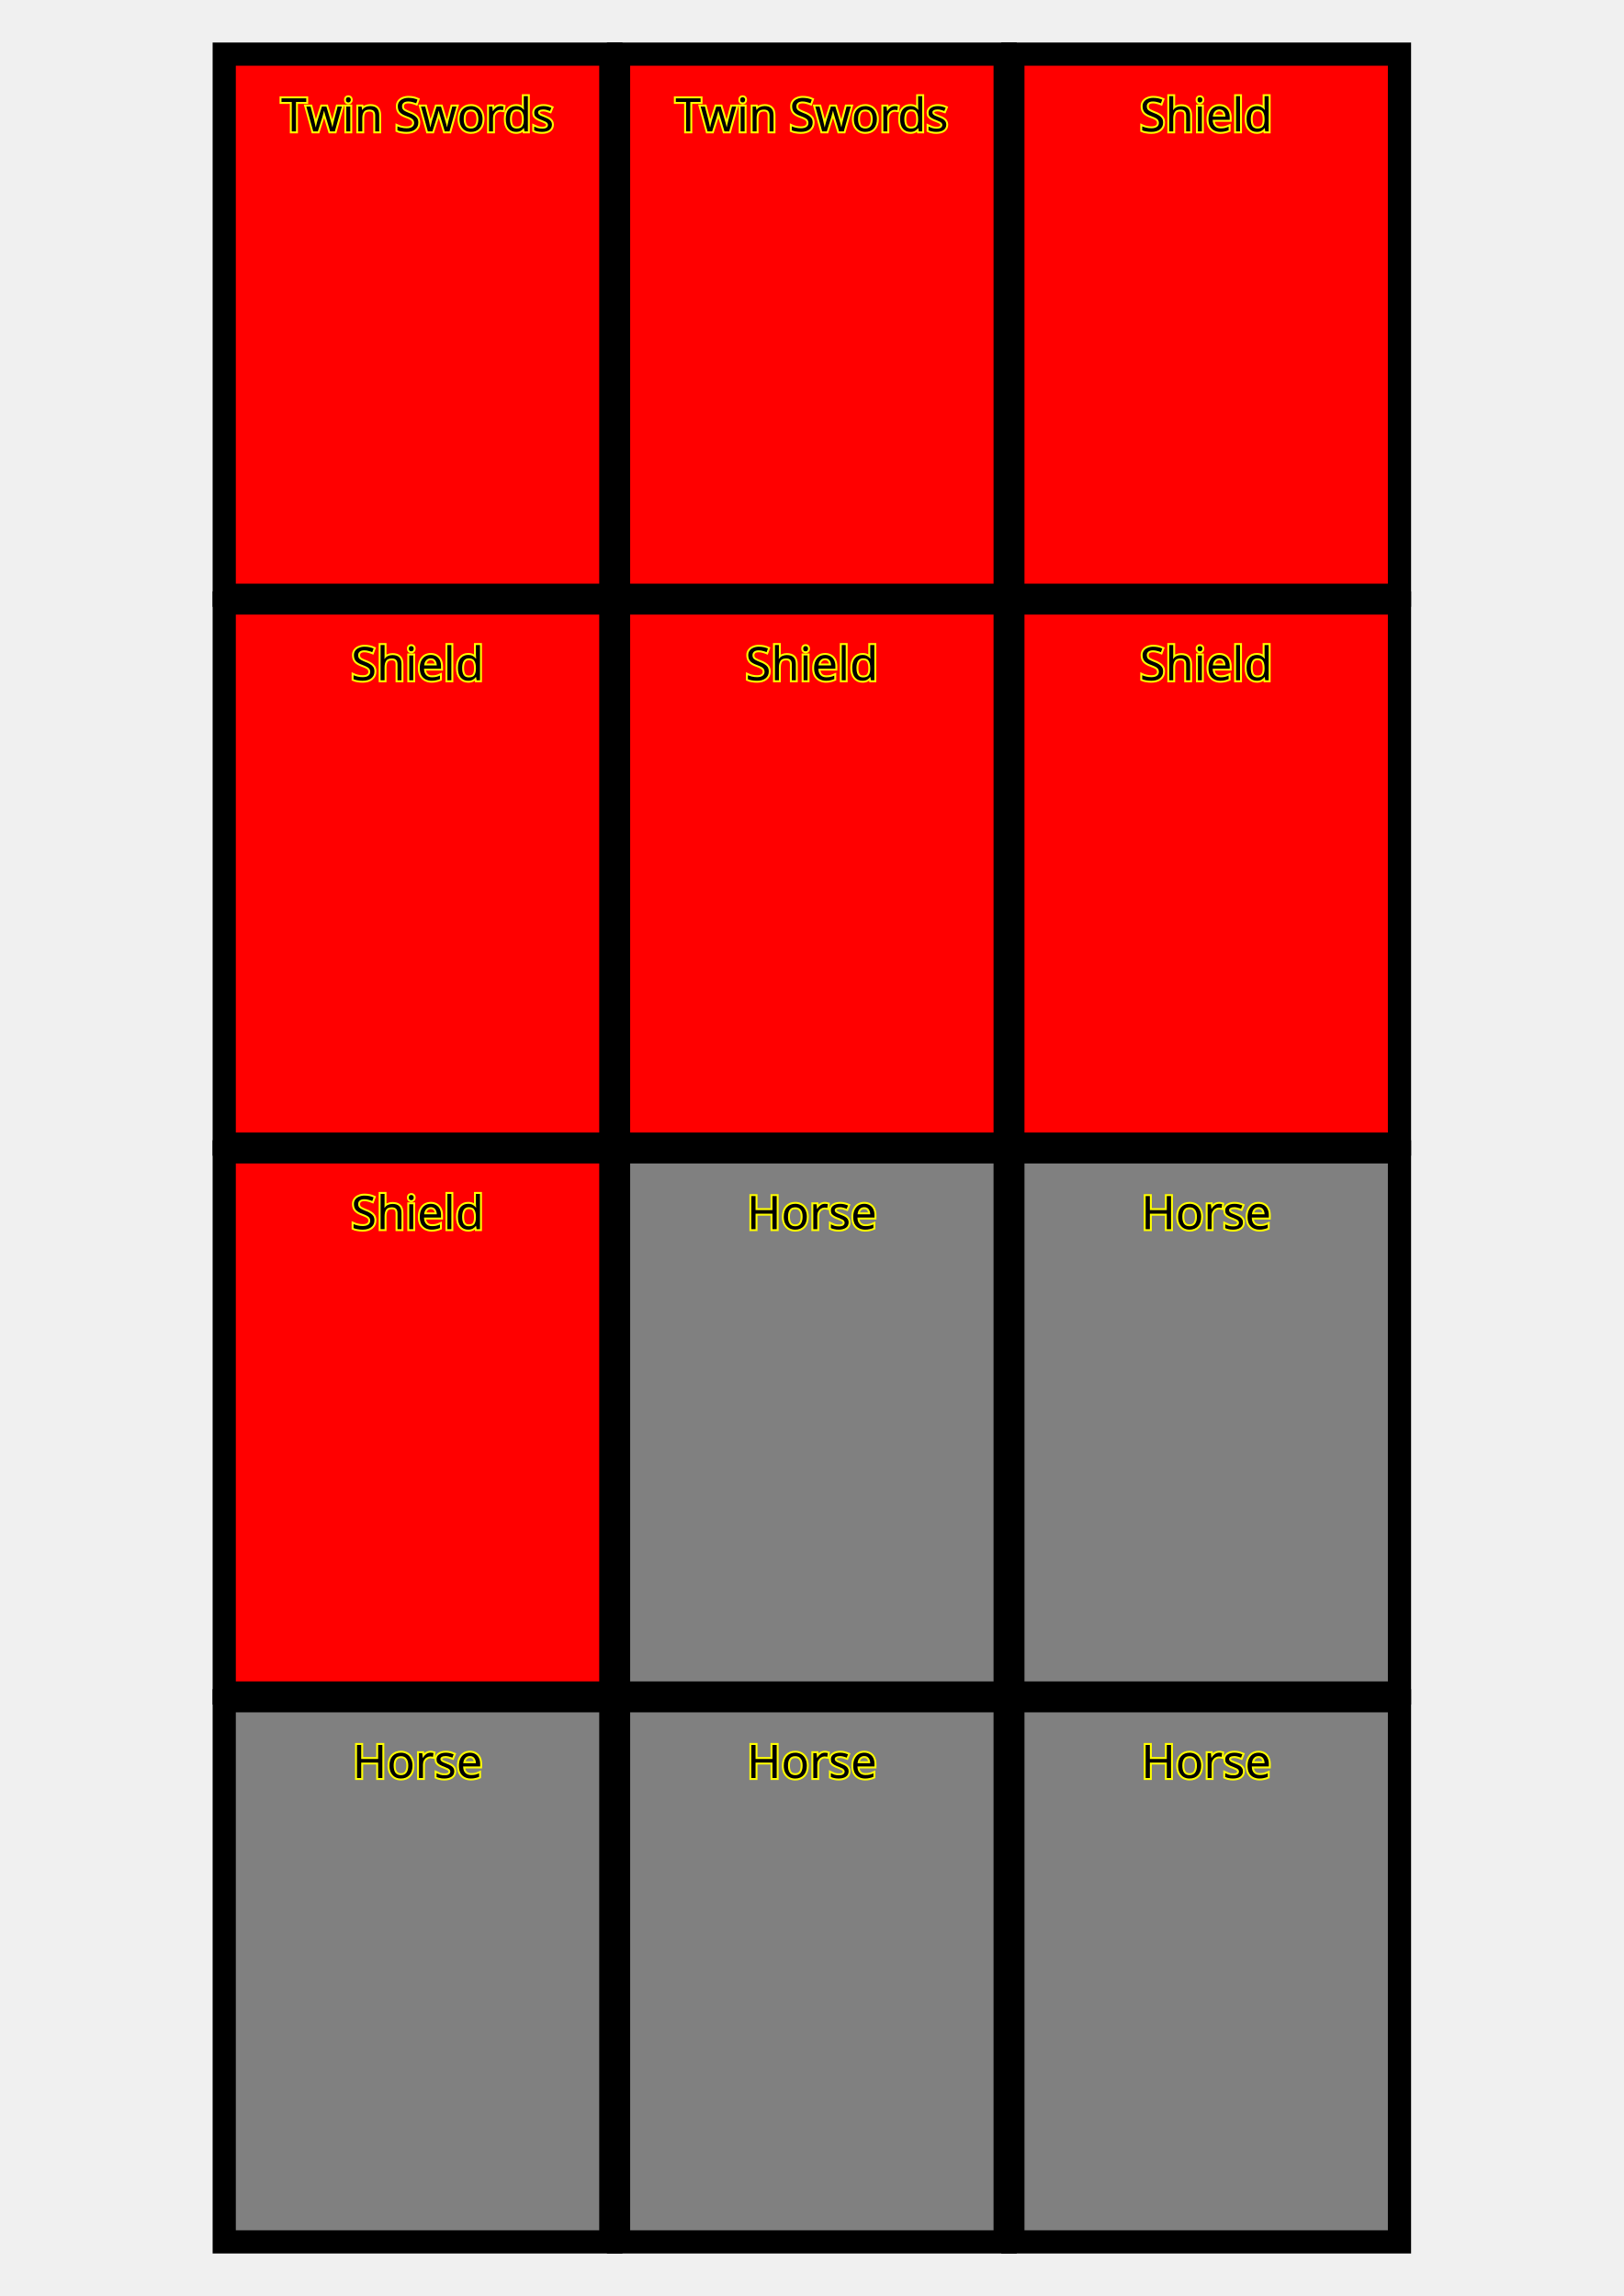
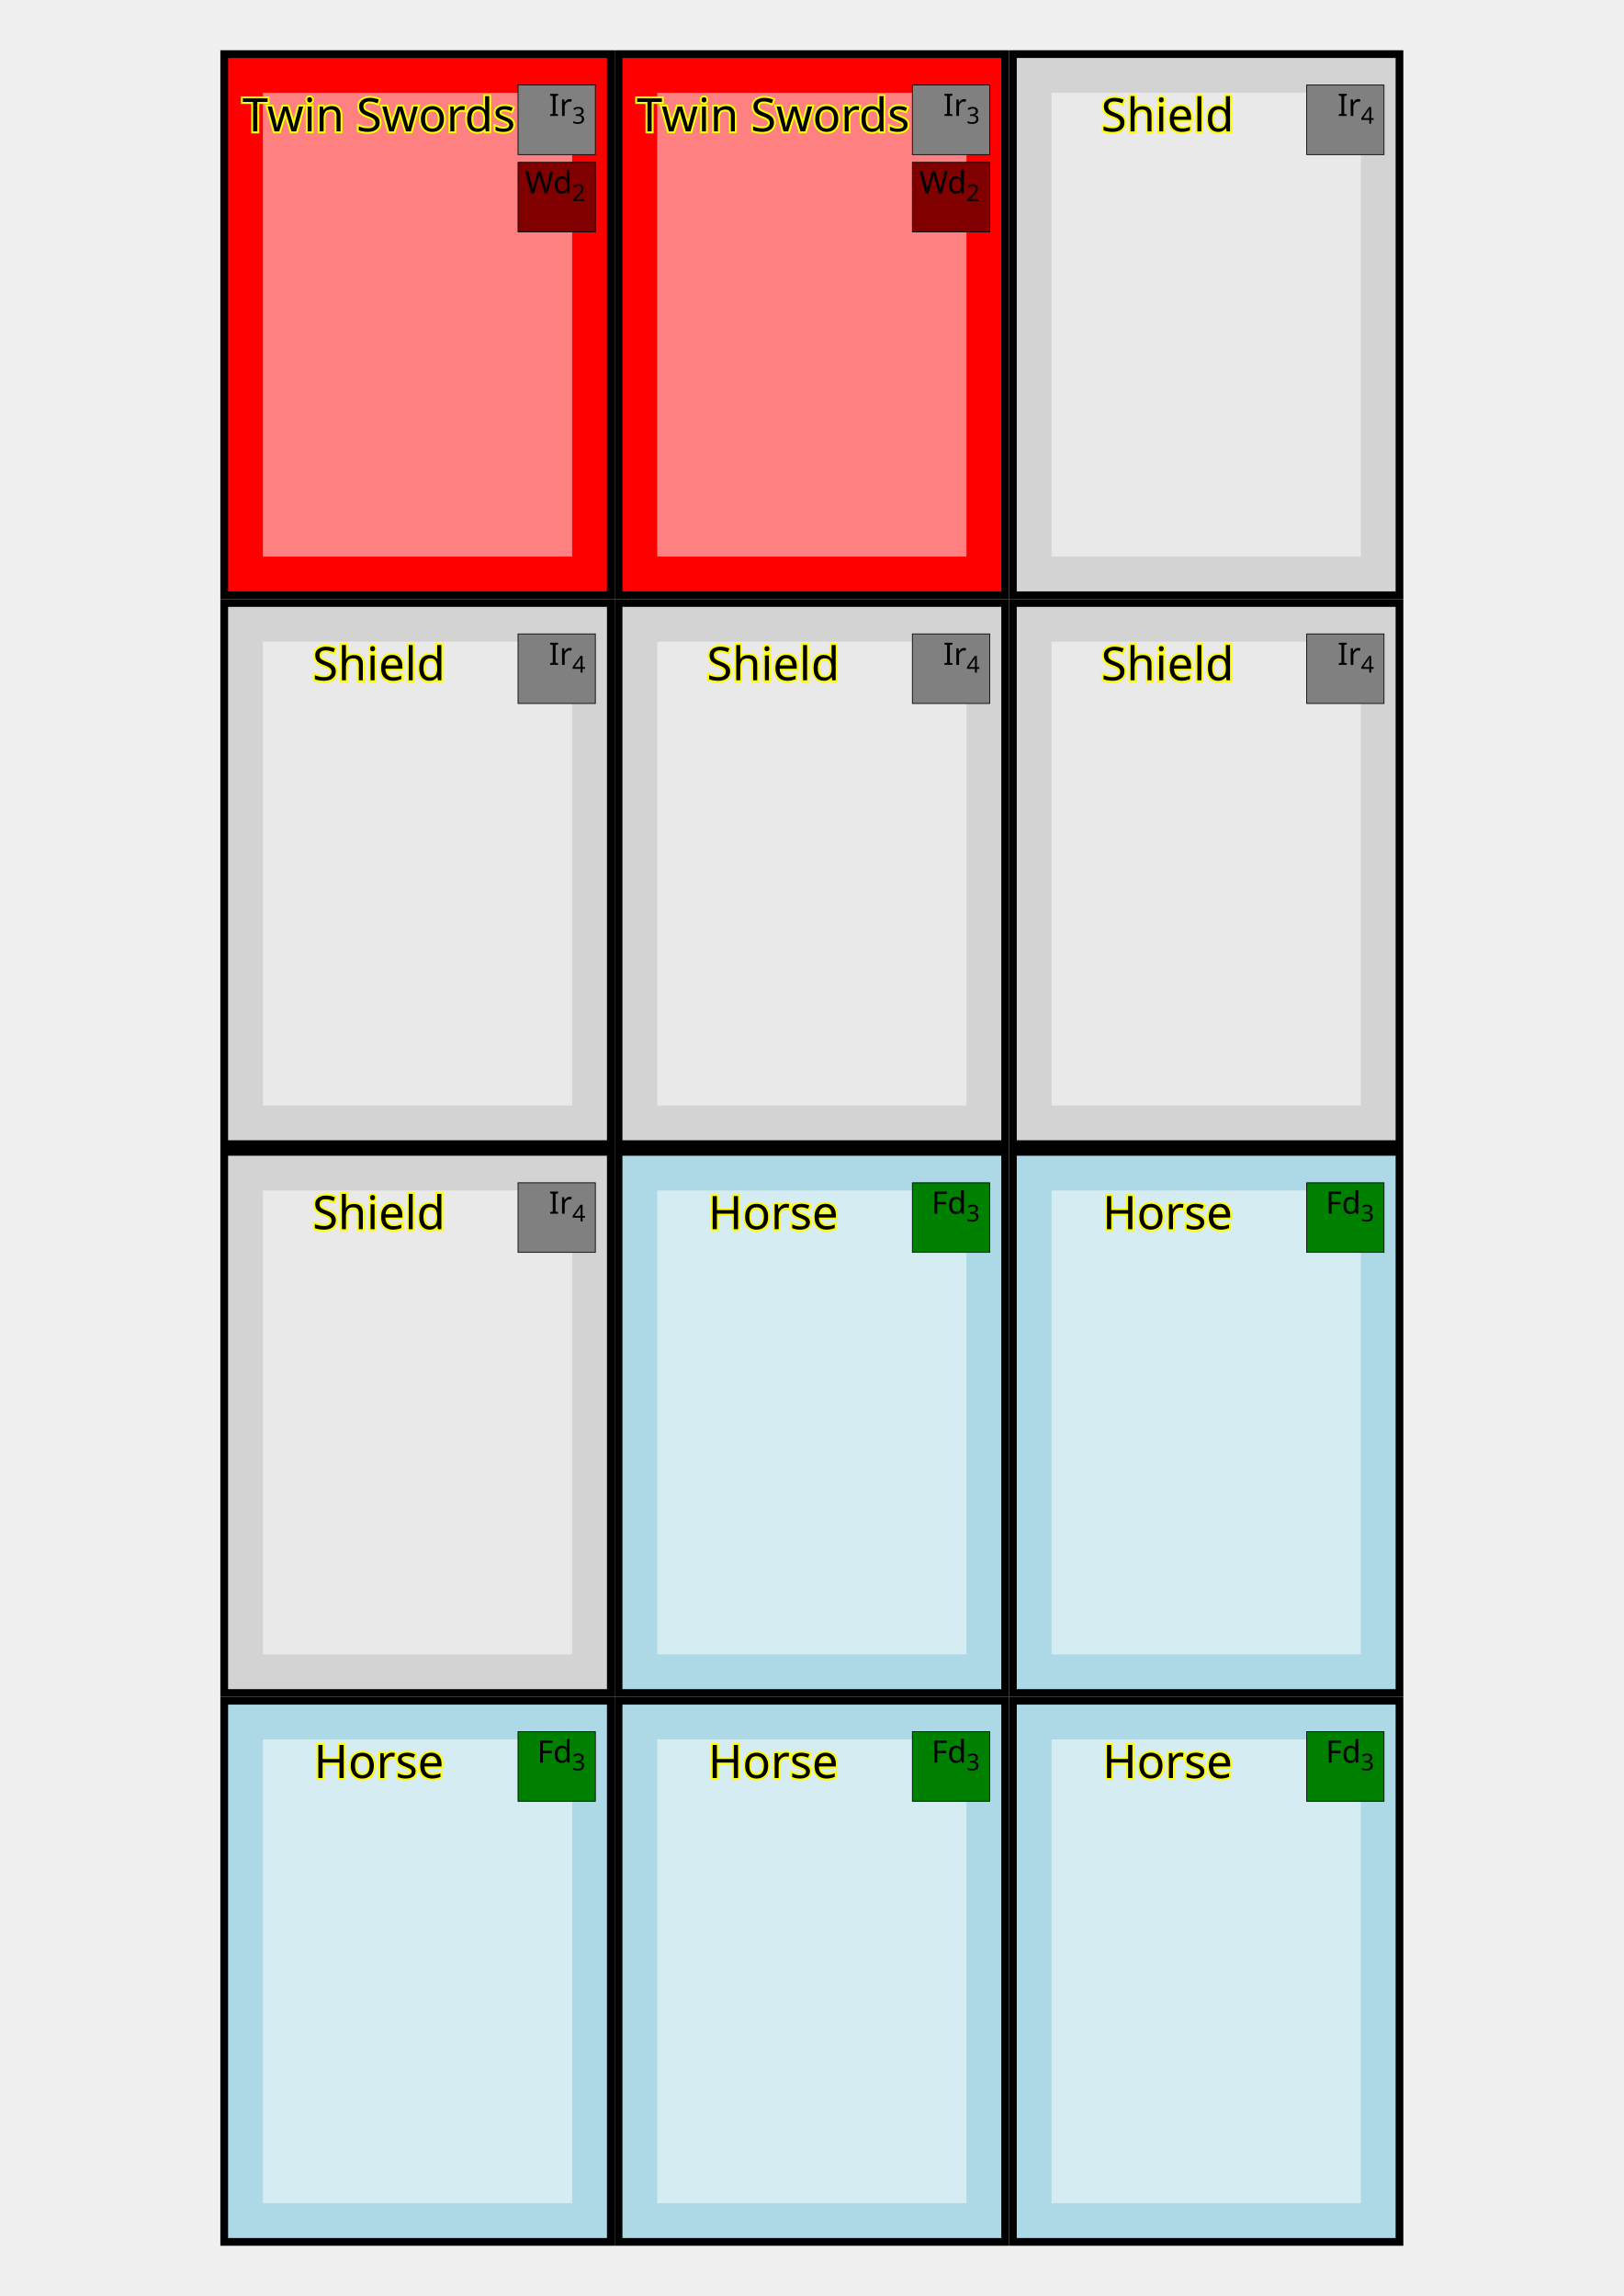
<svg xmlns="http://www.w3.org/2000/svg" version="1.1" width="210mm" height="297mm" viewBox="0 0 210 297">
  <g transform="translate(29 7)">
-     <rect x="0" y="0" width="50" height="70" fill="red" stroke="black" stroke-width="3" />
-     <text x="25" y="10" fill="black" stroke="yellow" stroke-width="0.5" style="paint-order:stroke" text-anchor="middle" font-size="6" font-family="Rockwell">Twin Swords</text>
+     <rect x="0" y="0" width="50" height="70" fill="red" stroke="black" stroke-width="1" />
+     <rect x="5" y="5" width="40" height="60" fill="White" stroke="None" opacity="0.5" />
+     <text x="20" y="10" fill="black" stroke="yellow" stroke-width="0.5" style="paint-order:stroke" text-anchor="middle" font-size="6" font-family="Rockwell">Twin Swords</text>
+     <rect x="38" y="4" width="10" height="9" fill="gray" stroke="black" stroke-width="0.1" />
+     <text x="45" y="8" font-size="4" font-family="Rockwell" text-anchor="end">Ir</text>
+     <text x="45" y="9" font-size="3" font-family="Rockwell" text-anchor="start">3</text>
+     <rect x="38" y="14" width="10" height="9" fill="maroon" stroke="black" stroke-width="0.1" />
+     <text x="45" y="18" font-size="4" font-family="Rockwell" text-anchor="end">Wd</text>
+     <text x="45" y="19" font-size="3" font-family="Rockwell" text-anchor="start">2</text>
  </g>
  <g transform="translate(80 7)">
-     <rect x="0" y="0" width="50" height="70" fill="red" stroke="black" stroke-width="3" />
-     <text x="25" y="10" fill="black" stroke="yellow" stroke-width="0.5" style="paint-order:stroke" text-anchor="middle" font-size="6" font-family="Rockwell">Twin Swords</text>
+     <rect x="0" y="0" width="50" height="70" fill="red" stroke="black" stroke-width="1" />
+     <rect x="5" y="5" width="40" height="60" fill="White" stroke="None" opacity="0.5" />
+     <text x="20" y="10" fill="black" stroke="yellow" stroke-width="0.5" style="paint-order:stroke" text-anchor="middle" font-size="6" font-family="Rockwell">Twin Swords</text>
+     <rect x="38" y="4" width="10" height="9" fill="gray" stroke="black" stroke-width="0.1" />
+     <text x="45" y="8" font-size="4" font-family="Rockwell" text-anchor="end">Ir</text>
+     <text x="45" y="9" font-size="3" font-family="Rockwell" text-anchor="start">3</text>
+     <rect x="38" y="14" width="10" height="9" fill="maroon" stroke="black" stroke-width="0.1" />
+     <text x="45" y="18" font-size="4" font-family="Rockwell" text-anchor="end">Wd</text>
+     <text x="45" y="19" font-size="3" font-family="Rockwell" text-anchor="start">2</text>
  </g>
  <g transform="translate(131 7)">
-     <rect x="0" y="0" width="50" height="70" fill="red" stroke="black" stroke-width="3" />
-     <text x="25" y="10" fill="black" stroke="yellow" stroke-width="0.5" style="paint-order:stroke" text-anchor="middle" font-size="6" font-family="Rockwell">Shield</text>
+     <rect x="0" y="0" width="50" height="70" fill="lightgray" stroke="black" stroke-width="1" />
+     <rect x="5" y="5" width="40" height="60" fill="White" stroke="None" opacity="0.5" />
+     <text x="20" y="10" fill="black" stroke="yellow" stroke-width="0.5" style="paint-order:stroke" text-anchor="middle" font-size="6" font-family="Rockwell">Shield</text>
+     <rect x="38" y="4" width="10" height="9" fill="gray" stroke="black" stroke-width="0.1" />
+     <text x="45" y="8" font-size="4" font-family="Rockwell" text-anchor="end">Ir</text>
+     <text x="45" y="9" font-size="3" font-family="Rockwell" text-anchor="start">4</text>
  </g>
  <g transform="translate(29 78)">
-     <rect x="0" y="0" width="50" height="70" fill="red" stroke="black" stroke-width="3" />
-     <text x="25" y="10" fill="black" stroke="yellow" stroke-width="0.5" style="paint-order:stroke" text-anchor="middle" font-size="6" font-family="Rockwell">Shield</text>
+     <rect x="0" y="0" width="50" height="70" fill="lightgray" stroke="black" stroke-width="1" />
+     <rect x="5" y="5" width="40" height="60" fill="White" stroke="None" opacity="0.5" />
+     <text x="20" y="10" fill="black" stroke="yellow" stroke-width="0.5" style="paint-order:stroke" text-anchor="middle" font-size="6" font-family="Rockwell">Shield</text>
+     <rect x="38" y="4" width="10" height="9" fill="gray" stroke="black" stroke-width="0.1" />
+     <text x="45" y="8" font-size="4" font-family="Rockwell" text-anchor="end">Ir</text>
+     <text x="45" y="9" font-size="3" font-family="Rockwell" text-anchor="start">4</text>
  </g>
  <g transform="translate(80 78)">
-     <rect x="0" y="0" width="50" height="70" fill="red" stroke="black" stroke-width="3" />
-     <text x="25" y="10" fill="black" stroke="yellow" stroke-width="0.5" style="paint-order:stroke" text-anchor="middle" font-size="6" font-family="Rockwell">Shield</text>
+     <rect x="0" y="0" width="50" height="70" fill="lightgray" stroke="black" stroke-width="1" />
+     <rect x="5" y="5" width="40" height="60" fill="White" stroke="None" opacity="0.5" />
+     <text x="20" y="10" fill="black" stroke="yellow" stroke-width="0.5" style="paint-order:stroke" text-anchor="middle" font-size="6" font-family="Rockwell">Shield</text>
+     <rect x="38" y="4" width="10" height="9" fill="gray" stroke="black" stroke-width="0.1" />
+     <text x="45" y="8" font-size="4" font-family="Rockwell" text-anchor="end">Ir</text>
+     <text x="45" y="9" font-size="3" font-family="Rockwell" text-anchor="start">4</text>
  </g>
  <g transform="translate(131 78)">
-     <rect x="0" y="0" width="50" height="70" fill="red" stroke="black" stroke-width="3" />
-     <text x="25" y="10" fill="black" stroke="yellow" stroke-width="0.5" style="paint-order:stroke" text-anchor="middle" font-size="6" font-family="Rockwell">Shield</text>
+     <rect x="0" y="0" width="50" height="70" fill="lightgray" stroke="black" stroke-width="1" />
+     <rect x="5" y="5" width="40" height="60" fill="White" stroke="None" opacity="0.5" />
+     <text x="20" y="10" fill="black" stroke="yellow" stroke-width="0.5" style="paint-order:stroke" text-anchor="middle" font-size="6" font-family="Rockwell">Shield</text>
+     <rect x="38" y="4" width="10" height="9" fill="gray" stroke="black" stroke-width="0.1" />
+     <text x="45" y="8" font-size="4" font-family="Rockwell" text-anchor="end">Ir</text>
+     <text x="45" y="9" font-size="3" font-family="Rockwell" text-anchor="start">4</text>
  </g>
  <g transform="translate(29 149)">
-     <rect x="0" y="0" width="50" height="70" fill="red" stroke="black" stroke-width="3" />
-     <text x="25" y="10" fill="black" stroke="yellow" stroke-width="0.5" style="paint-order:stroke" text-anchor="middle" font-size="6" font-family="Rockwell">Shield</text>
+     <rect x="0" y="0" width="50" height="70" fill="lightgray" stroke="black" stroke-width="1" />
+     <rect x="5" y="5" width="40" height="60" fill="White" stroke="None" opacity="0.5" />
+     <text x="20" y="10" fill="black" stroke="yellow" stroke-width="0.5" style="paint-order:stroke" text-anchor="middle" font-size="6" font-family="Rockwell">Shield</text>
+     <rect x="38" y="4" width="10" height="9" fill="gray" stroke="black" stroke-width="0.1" />
+     <text x="45" y="8" font-size="4" font-family="Rockwell" text-anchor="end">Ir</text>
+     <text x="45" y="9" font-size="3" font-family="Rockwell" text-anchor="start">4</text>
  </g>
  <g transform="translate(80 149)">
-     <rect x="0" y="0" width="50" height="70" fill="gray" stroke="black" stroke-width="3" />
-     <text x="25" y="10" fill="black" stroke="yellow" stroke-width="0.5" style="paint-order:stroke" text-anchor="middle" font-size="6" font-family="Rockwell">Horse</text>
+     <rect x="0" y="0" width="50" height="70" fill="lightblue" stroke="black" stroke-width="1" />
+     <rect x="5" y="5" width="40" height="60" fill="White" stroke="None" opacity="0.5" />
+     <text x="20" y="10" fill="black" stroke="yellow" stroke-width="0.5" style="paint-order:stroke" text-anchor="middle" font-size="6" font-family="Rockwell">Horse</text>
+     <rect x="38" y="4" width="10" height="9" fill="green" stroke="black" stroke-width="0.1" />
+     <text x="45" y="8" font-size="4" font-family="Rockwell" text-anchor="end">Fd</text>
+     <text x="45" y="9" font-size="3" font-family="Rockwell" text-anchor="start">3</text>
  </g>
  <g transform="translate(131 149)">
-     <rect x="0" y="0" width="50" height="70" fill="gray" stroke="black" stroke-width="3" />
-     <text x="25" y="10" fill="black" stroke="yellow" stroke-width="0.5" style="paint-order:stroke" text-anchor="middle" font-size="6" font-family="Rockwell">Horse</text>
+     <rect x="0" y="0" width="50" height="70" fill="lightblue" stroke="black" stroke-width="1" />
+     <rect x="5" y="5" width="40" height="60" fill="White" stroke="None" opacity="0.5" />
+     <text x="20" y="10" fill="black" stroke="yellow" stroke-width="0.5" style="paint-order:stroke" text-anchor="middle" font-size="6" font-family="Rockwell">Horse</text>
+     <rect x="38" y="4" width="10" height="9" fill="green" stroke="black" stroke-width="0.1" />
+     <text x="45" y="8" font-size="4" font-family="Rockwell" text-anchor="end">Fd</text>
+     <text x="45" y="9" font-size="3" font-family="Rockwell" text-anchor="start">3</text>
  </g>
  <g transform="translate(29 220)">
-     <rect x="0" y="0" width="50" height="70" fill="gray" stroke="black" stroke-width="3" />
-     <text x="25" y="10" fill="black" stroke="yellow" stroke-width="0.5" style="paint-order:stroke" text-anchor="middle" font-size="6" font-family="Rockwell">Horse</text>
+     <rect x="0" y="0" width="50" height="70" fill="lightblue" stroke="black" stroke-width="1" />
+     <rect x="5" y="5" width="40" height="60" fill="White" stroke="None" opacity="0.5" />
+     <text x="20" y="10" fill="black" stroke="yellow" stroke-width="0.5" style="paint-order:stroke" text-anchor="middle" font-size="6" font-family="Rockwell">Horse</text>
+     <rect x="38" y="4" width="10" height="9" fill="green" stroke="black" stroke-width="0.1" />
+     <text x="45" y="8" font-size="4" font-family="Rockwell" text-anchor="end">Fd</text>
+     <text x="45" y="9" font-size="3" font-family="Rockwell" text-anchor="start">3</text>
  </g>
  <g transform="translate(80 220)">
-     <rect x="0" y="0" width="50" height="70" fill="gray" stroke="black" stroke-width="3" />
-     <text x="25" y="10" fill="black" stroke="yellow" stroke-width="0.5" style="paint-order:stroke" text-anchor="middle" font-size="6" font-family="Rockwell">Horse</text>
+     <rect x="0" y="0" width="50" height="70" fill="lightblue" stroke="black" stroke-width="1" />
+     <rect x="5" y="5" width="40" height="60" fill="White" stroke="None" opacity="0.5" />
+     <text x="20" y="10" fill="black" stroke="yellow" stroke-width="0.5" style="paint-order:stroke" text-anchor="middle" font-size="6" font-family="Rockwell">Horse</text>
+     <rect x="38" y="4" width="10" height="9" fill="green" stroke="black" stroke-width="0.1" />
+     <text x="45" y="8" font-size="4" font-family="Rockwell" text-anchor="end">Fd</text>
+     <text x="45" y="9" font-size="3" font-family="Rockwell" text-anchor="start">3</text>
  </g>
  <g transform="translate(131 220)">
-     <rect x="0" y="0" width="50" height="70" fill="gray" stroke="black" stroke-width="3" />
-     <text x="25" y="10" fill="black" stroke="yellow" stroke-width="0.5" style="paint-order:stroke" text-anchor="middle" font-size="6" font-family="Rockwell">Horse</text>
+     <rect x="0" y="0" width="50" height="70" fill="lightblue" stroke="black" stroke-width="1" />
+     <rect x="5" y="5" width="40" height="60" fill="White" stroke="None" opacity="0.5" />
+     <text x="20" y="10" fill="black" stroke="yellow" stroke-width="0.5" style="paint-order:stroke" text-anchor="middle" font-size="6" font-family="Rockwell">Horse</text>
+     <rect x="38" y="4" width="10" height="9" fill="green" stroke="black" stroke-width="0.1" />
+     <text x="45" y="8" font-size="4" font-family="Rockwell" text-anchor="end">Fd</text>
+     <text x="45" y="9" font-size="3" font-family="Rockwell" text-anchor="start">3</text>
  </g>
</svg>
